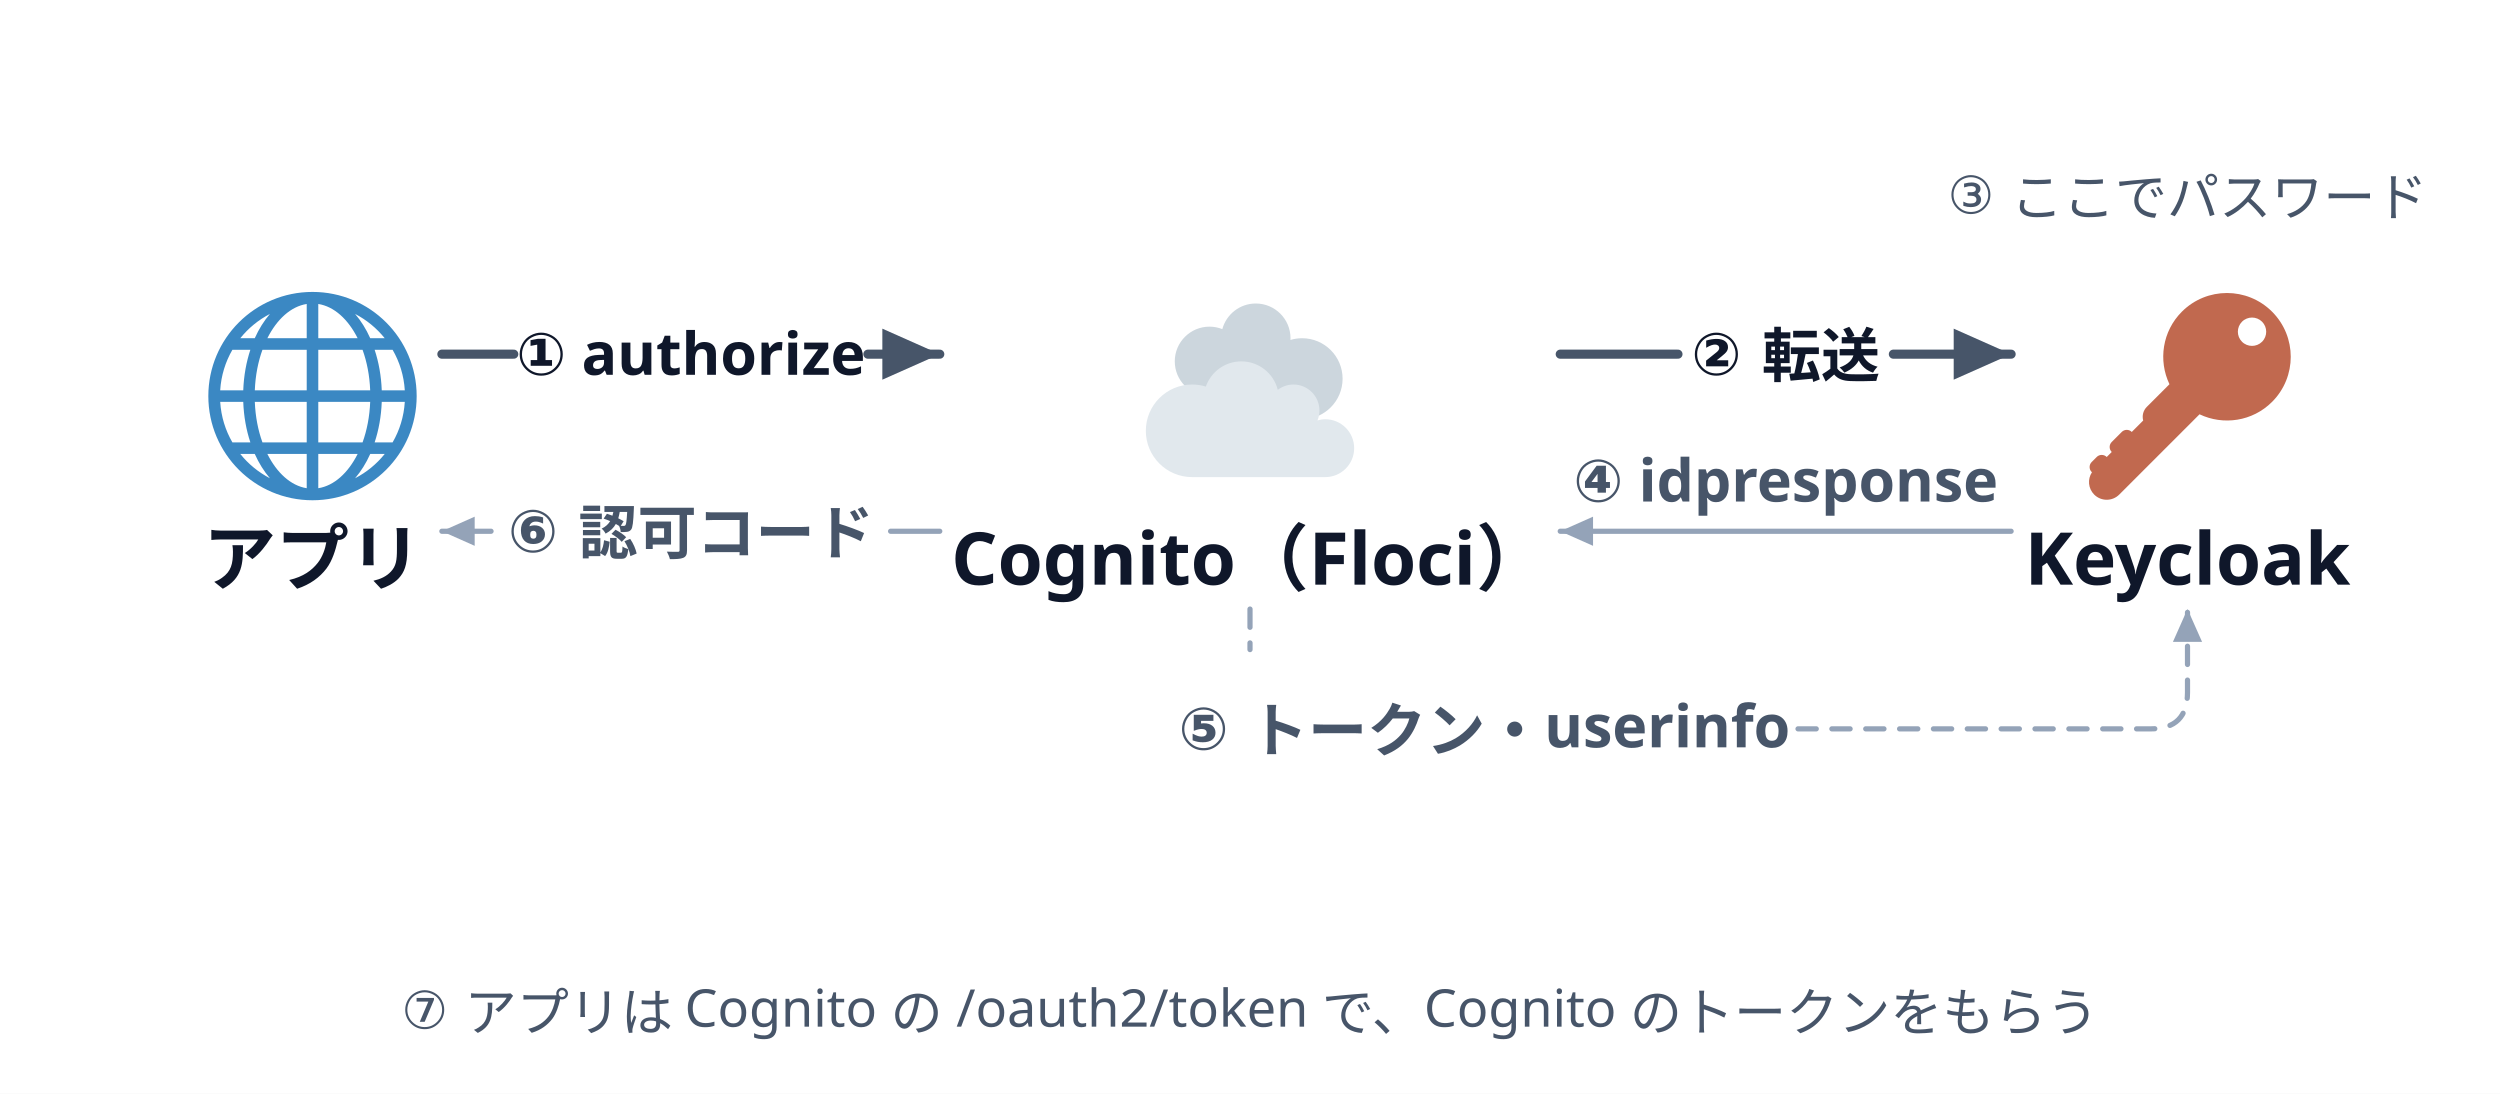
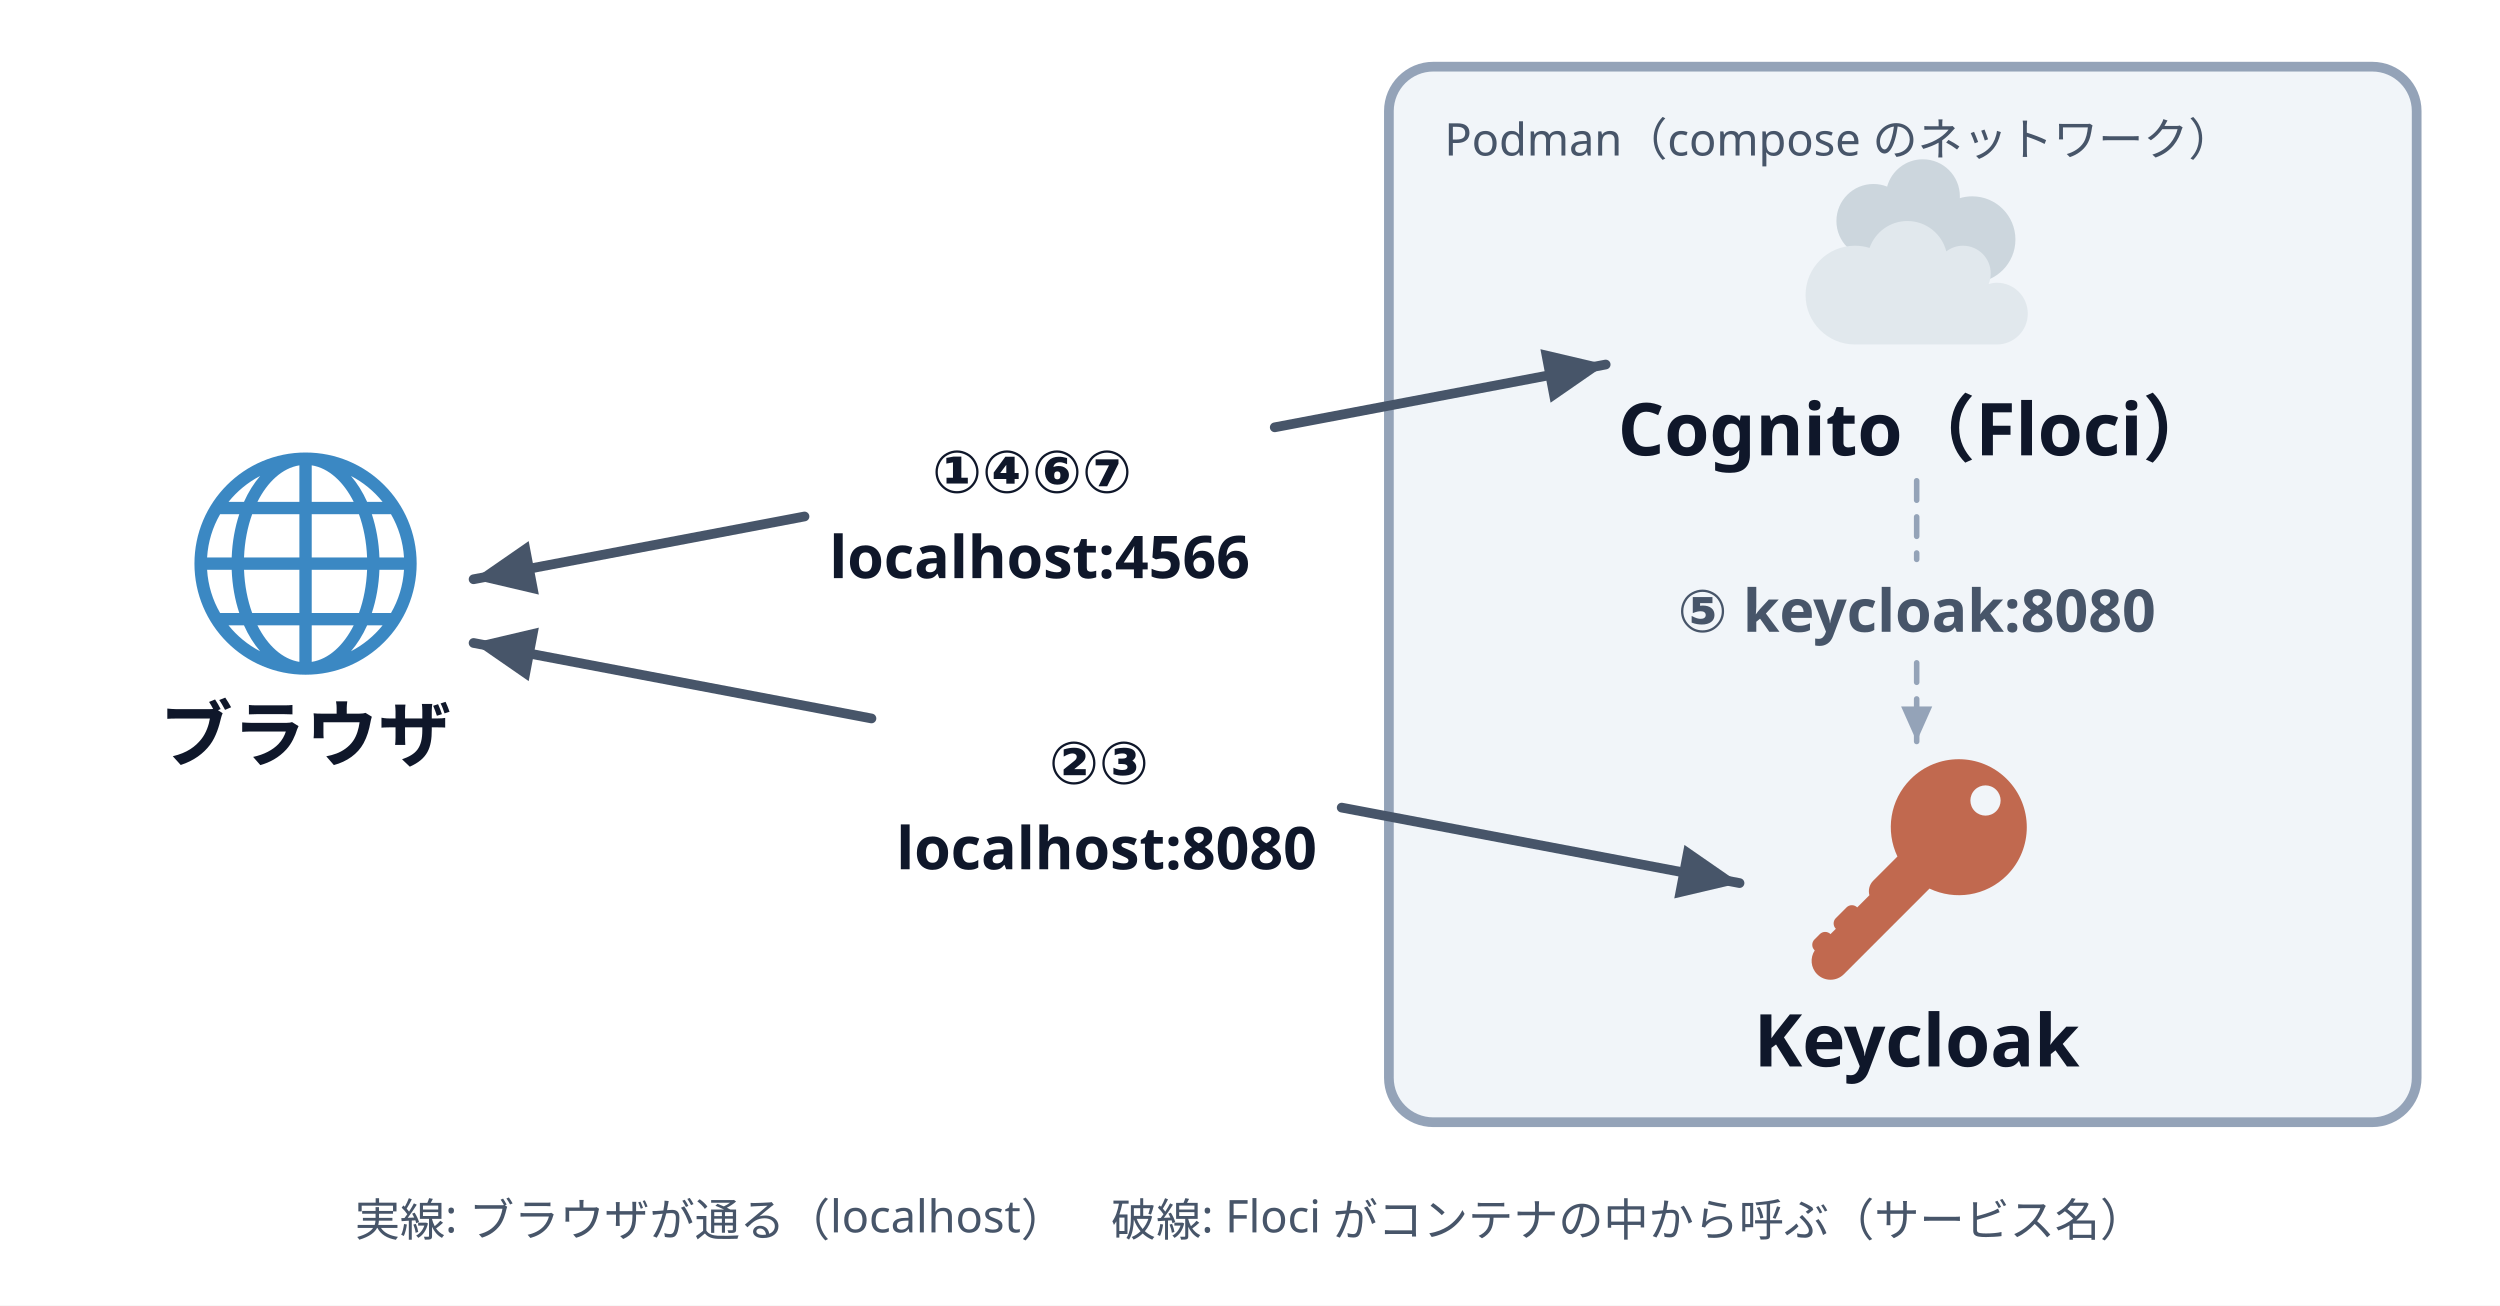
- <svg xmlns="http://www.w3.org/2000/svg" width="960" height="420" viewBox="0 0 960 420" font-family="'Hiragino Sans','Noto Sans JP','Yu Gothic','Segoe UI',sans-serif">
+ <svg xmlns="http://www.w3.org/2000/svg" width="900" height="470" viewBox="0 0 900 470" font-family="'Hiragino Sans','Noto Sans JP','Yu Gothic','Segoe UI',sans-serif">
  <defs>
    <marker id="aR" viewBox="0 0 10 10" refX="9" refY="5" markerWidth="7" markerHeight="7" orient="auto-start-reverse">
      <path d="M0 1 L9 5 L0 9 z" fill="#475569" />
    </marker>
    <marker id="aRsub" viewBox="0 0 10 10" refX="9" refY="5" markerWidth="7" markerHeight="7" orient="auto-start-reverse">
      <path d="M0 1 L9 5 L0 9 z" fill="#94a3b8" />
    </marker>
  </defs>
-   <rect x="0" y="0" width="960" height="420" fill="#ffffff" />
-   <svg x="80.0" y="112.1" width="80.0" height="80.0" viewBox="0 0 36 36">
+   <rect x="0" y="0" width="900" height="470" fill="#ffffff" />
+   <rect x="500" y="24" width="370" height="380" rx="16" fill="#f1f5f9" stroke="#94a3b8" stroke-width="3.5" />
+   <text x="520" y="56" text-anchor="start" font-size="16.25" fill="#475569" font-weight="400">Podman（compose のネットワーク）</text>
+   <svg x="70.0" y="162.9" width="80.0" height="80.0" viewBox="0 0 36 36">
    <path fill="#3B88C3" d="M18 0C8.059 0 0 8.059 0 18s8.059 18 18 18 18-8.059 18-18S27.941 0 18 0zM2.05 19h3.983c.092 2.506.522 4.871 1.229 7H4.158c-1.207-2.083-1.95-4.459-2.108-7zM19 8V2.081c2.747.436 5.162 2.655 6.799 5.919H19zm7.651 2c.754 2.083 1.219 4.46 1.317 7H19v-7h7.651zM17 2.081V8h-6.799C11.837 4.736 14.253 2.517 17 2.081zM17 10v7H8.032c.098-2.54.563-4.917 1.317-7H17zM6.034 17H2.05c.158-2.54.901-4.917 2.107-7h3.104c-.705 2.129-1.135 4.495-1.227 7zm1.998 2H17v7H9.349c-.754-2.083-1.219-4.459-1.317-7zM17 28v5.919c-2.747-.437-5.163-2.655-6.799-5.919H17zm2 5.919V28h6.8c-1.637 3.264-4.053 5.482-6.8 5.919zM19 26v-7h8.969c-.099 2.541-.563 4.917-1.317 7H19zm10.967-7h3.982c-.157 2.541-.9 4.917-2.107 7h-3.104c.706-2.129 1.136-4.494 1.229-7zm0-2c-.093-2.505-.523-4.871-1.229-7h3.104c1.207 2.083 1.95 4.46 2.107 7h-3.982zm.512-9h-2.503c-.717-1.604-1.606-3.015-2.619-4.199C27.346 4.833 29.089 6.267 30.479 8zM10.643 3.801C9.629 4.985 8.74 6.396 8.023 8H5.521c1.39-1.733 3.133-3.166 5.122-4.199zM5.521 28h2.503c.716 1.604 1.605 3.015 2.619 4.198C8.654 31.166 6.911 29.733 5.521 28zm19.836 4.198c1.014-1.184 1.902-2.594 2.619-4.198h2.503c-1.39 1.733-3.133 3.166-5.122 4.198z" />
  </svg>
-   <text x="120" y="224.52" text-anchor="middle" font-size="28.0" fill="#0f172a" font-weight="700">アプリ</text>
-   <svg x="440.0" y="112.1" width="80.0" height="80.0" viewBox="0 0 36 36">
+   <text x="110" y="273.925" text-anchor="middle" font-size="26.25" fill="#0f172a" font-weight="700">ブラウザ</text>
+   <svg x="650.0" y="52.9" width="80.0" height="80.0" viewBox="0 0 36 36">
    <path fill="#CCD6DD" d="M27 8c-.701 0-1.377.106-2.015.298.005-.1.015-.197.015-.298 0-3.313-2.687-6-6-6-2.769 0-5.093 1.878-5.785 4.427C12.529 6.154 11.783 6 11 6c-3.314 0-6 2.686-6 6 0 3.312 2.686 6 6 6 2.769 0 5.093-1.878 5.785-4.428.686.273 1.432.428 2.215.428.375 0 .74-.039 1.096-.104-.058.36-.096.727-.096 1.104 0 3.865 3.135 7 7 7s7-3.135 7-7c0-3.866-3.135-7-7-7z" />
    <path fill="#E1E8ED" d="M31 22c-.467 0-.91.085-1.339.204.216-.526.339-1.1.339-1.704 0-2.485-2.015-4.5-4.5-4.5-1.019 0-1.947.351-2.701.921C22.093 14.096 19.544 12 16.5 12c-2.838 0-5.245 1.822-6.131 4.357C9.621 16.125 8.825 16 8 16c-4.418 0-8 3.582-8 8 0 4.419 3.582 8 8 8h23c2.762 0 5-2.238 5-5s-2.238-5-5-5z" />
  </svg>
-   <text x="480" y="224.52" text-anchor="middle" font-size="28.0" fill="#0f172a" font-weight="700">Cognito（Floci）</text>
-   <svg x="800.0" y="112.1" width="80.0" height="80.0" viewBox="0 0 36 36">
+   <text x="690" y="163.925" text-anchor="middle" font-size="26.25" fill="#0f172a" font-weight="700">Cognito（Floci）</text>
+   <svg x="650.0" y="272.9" width="80.0" height="80.0" viewBox="0 0 36 36">
    <path fill="#C1694F" d="M32.614 3.414C28.31-.89 21.332-.89 17.027 3.414c-3.391 3.392-4.098 8.439-2.144 12.535l-3.916 3.915c-.64.641-.841 1.543-.625 2.359l-1.973 1.972c-.479-.48-1.252-.48-1.731 0l-1.731 1.732c-.479.479-.479 1.253 0 1.732l-.867.864c-.479-.478-1.253-.478-1.731 0l-.866.867c-.479.479-.479 1.253 0 1.732.015.016.036.02.051.033-.794 1.189-.668 2.812.382 3.863 1.195 1.195 3.134 1.195 4.329 0L20.08 21.144c4.097 1.955 9.144 1.247 12.535-2.146 4.302-4.302 4.302-11.28-.001-15.584zm-1.731 5.195c-.957.956-2.509.956-3.464 0-.956-.956-.956-2.507 0-3.464.955-.956 2.507-.956 3.464 0 .956.957.956 2.508 0 3.464z" />
  </svg>
-   <text x="840" y="224.52" text-anchor="middle" font-size="28.0" fill="#0f172a" font-weight="700">Keycloak</text>
-   <path d="M169.68 136.00 L197.28 136.00" fill="none" stroke="#475569" stroke-width="3.5" stroke-linecap="round" stroke-linejoin="round" />
-   <path d="M333.27 136.00 L360.87 136.00" fill="none" stroke="#475569" stroke-width="3.5" stroke-linecap="round" stroke-linejoin="round" marker-end="url(#aR)" />
-   <text x="265.274" y="143.933" text-anchor="middle" font-size="22.667" fill="#0f172a" font-weight="600">① authorize</text>
-   <path d="M360.87 204.00 L341.99 204.00" fill="none" stroke="#94a3b8" stroke-width="2.0" stroke-linecap="round" stroke-linejoin="round" />
-   <path d="M188.56 204.00 L169.68 204.00" fill="none" stroke="#94a3b8" stroke-width="2.0" stroke-linecap="round" stroke-linejoin="round" marker-end="url(#aRsub)" />
-   <text x="265.274" y="211.933" text-anchor="middle" font-size="22.667" fill="#475569" font-weight="600">⑥ 認可コード</text>
-   <path d="M599.13 136.00 L644.34 136.00" fill="none" stroke="#475569" stroke-width="3.5" stroke-linecap="round" stroke-linejoin="round" />
-   <path d="M727.05 136.00 L772.27 136.00" fill="none" stroke="#475569" stroke-width="3.5" stroke-linecap="round" stroke-linejoin="round" marker-end="url(#aR)" />
-   <text x="685.698" y="143.933" text-anchor="middle" font-size="22.667" fill="#0f172a" font-weight="600">② 転送</text>
-   <path d="M772.27 204.00 L599.13 204.00" fill="none" stroke="#94a3b8" stroke-width="2.0" stroke-linecap="round" stroke-linejoin="round" marker-end="url(#aRsub)" />
-   <text x="685.698" y="192.6" text-anchor="middle" font-size="22.667" fill="#475569" font-weight="600">④ idpresponse</text>
-   <path d="M480.00 233.88 L480.00 249.44" fill="none" stroke="#94a3b8" stroke-width="2.0" stroke-linecap="round" stroke-linejoin="round" stroke-dasharray="7 6" />
-   <path d="M690.44 279.88 L826.00 279.88 Q840.00 279.88 840.00 265.88 L840.00 251.88 L840.00 233.88" fill="none" stroke="#94a3b8" stroke-width="2.0" stroke-linecap="round" stroke-linejoin="round" stroke-dasharray="7 6" marker-end="url(#aRsub)" />
-   <text x="570" y="287.813" text-anchor="middle" font-size="22.667" fill="#475569" font-weight="600">⑤ トークン・userinfo</text>
-   <text x="840" y="82" text-anchor="middle" font-size="20.0" fill="#475569" font-weight="400">③ ここでパスワード</text>
-   <text x="480" y="395" text-anchor="middle" font-size="20.0" fill="#475569" font-weight="400">⑦ アプリは Cognito の /oauth2/token で、Cognito のトークンをもらう</text>
+   <text x="690" y="383.925" text-anchor="middle" font-size="26.25" fill="#0f172a" font-weight="700">Keycloak</text>
+   <path d="M170.49 208.53 L289.62 185.93" fill="none" stroke="#475569" stroke-width="3.5" stroke-linecap="round" stroke-linejoin="round" marker-start="url(#aR)" />
+   <path d="M458.91 153.83 L578.04 131.23" fill="none" stroke="#475569" stroke-width="3.5" stroke-linecap="round" stroke-linejoin="round" marker-end="url(#aR)" />
+   <text x="374.27" y="177.317" text-anchor="middle" font-size="21.25" fill="#0f172a" font-weight="600">
+     <tspan x="374.27" dy="0">①④⑥⑦</tspan>
+     <tspan x="374.27" dy="30.812">localhost:4566</tspan>
+   </text>
+   <path d="M170.49 231.47 L313.72 258.64" fill="none" stroke="#475569" stroke-width="3.5" stroke-linecap="round" stroke-linejoin="round" marker-start="url(#aR)" />
+   <path d="M483.01 290.74 L626.23 317.91" fill="none" stroke="#475569" stroke-width="3.5" stroke-linecap="round" stroke-linejoin="round" marker-end="url(#aR)" />
+   <text x="398.362" y="282.127" text-anchor="middle" font-size="21.25" fill="#0f172a" font-weight="600">
+     <tspan x="398.362" dy="0">②③</tspan>
+     <tspan x="398.362" dy="30.812">localhost:8080</tspan>
+   </text>
+   <path d="M690.00 173.08 L690.00 201.38" fill="none" stroke="#94a3b8" stroke-width="2.0" stroke-linecap="round" stroke-linejoin="round" stroke-dasharray="7 6" />
+   <path d="M690.00 238.62 L690.00 266.93" fill="none" stroke="#94a3b8" stroke-width="2.0" stroke-linecap="round" stroke-linejoin="round" stroke-dasharray="7 6" marker-end="url(#aRsub)" />
+   <text x="690" y="227.438" text-anchor="middle" font-size="21.25" fill="#475569" font-weight="600">⑤ keycloak:8080</text>
+   <text x="450" y="445" text-anchor="middle" font-size="16.25" fill="#475569" font-weight="400">実線: ブラウザが通る（localhost）　破線: Floci がコンテナの中から呼ぶ（サービス名）</text>
</svg>
